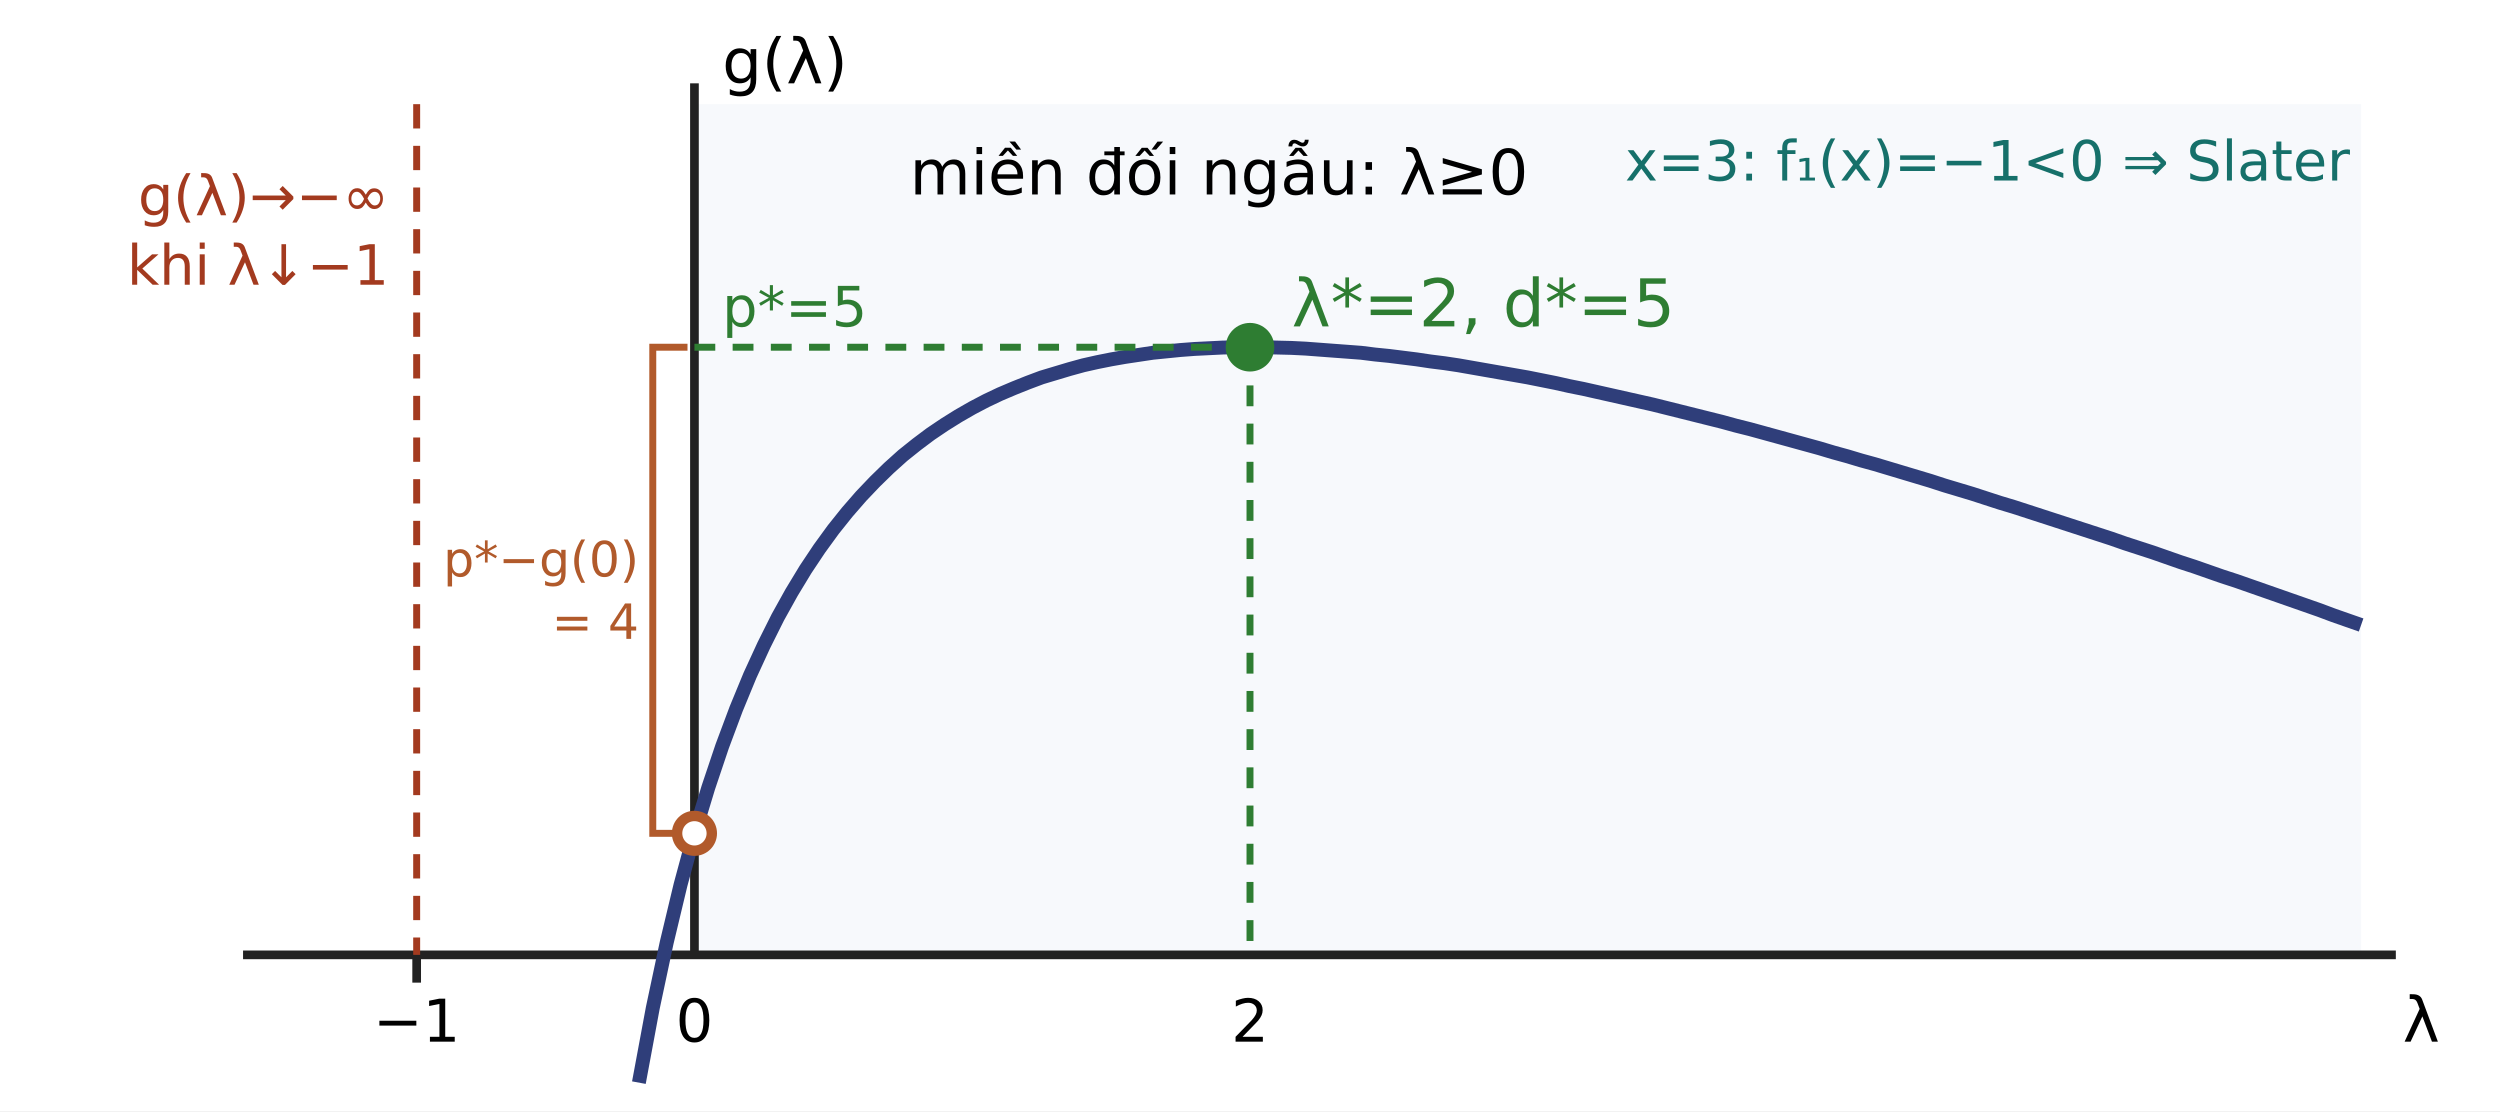
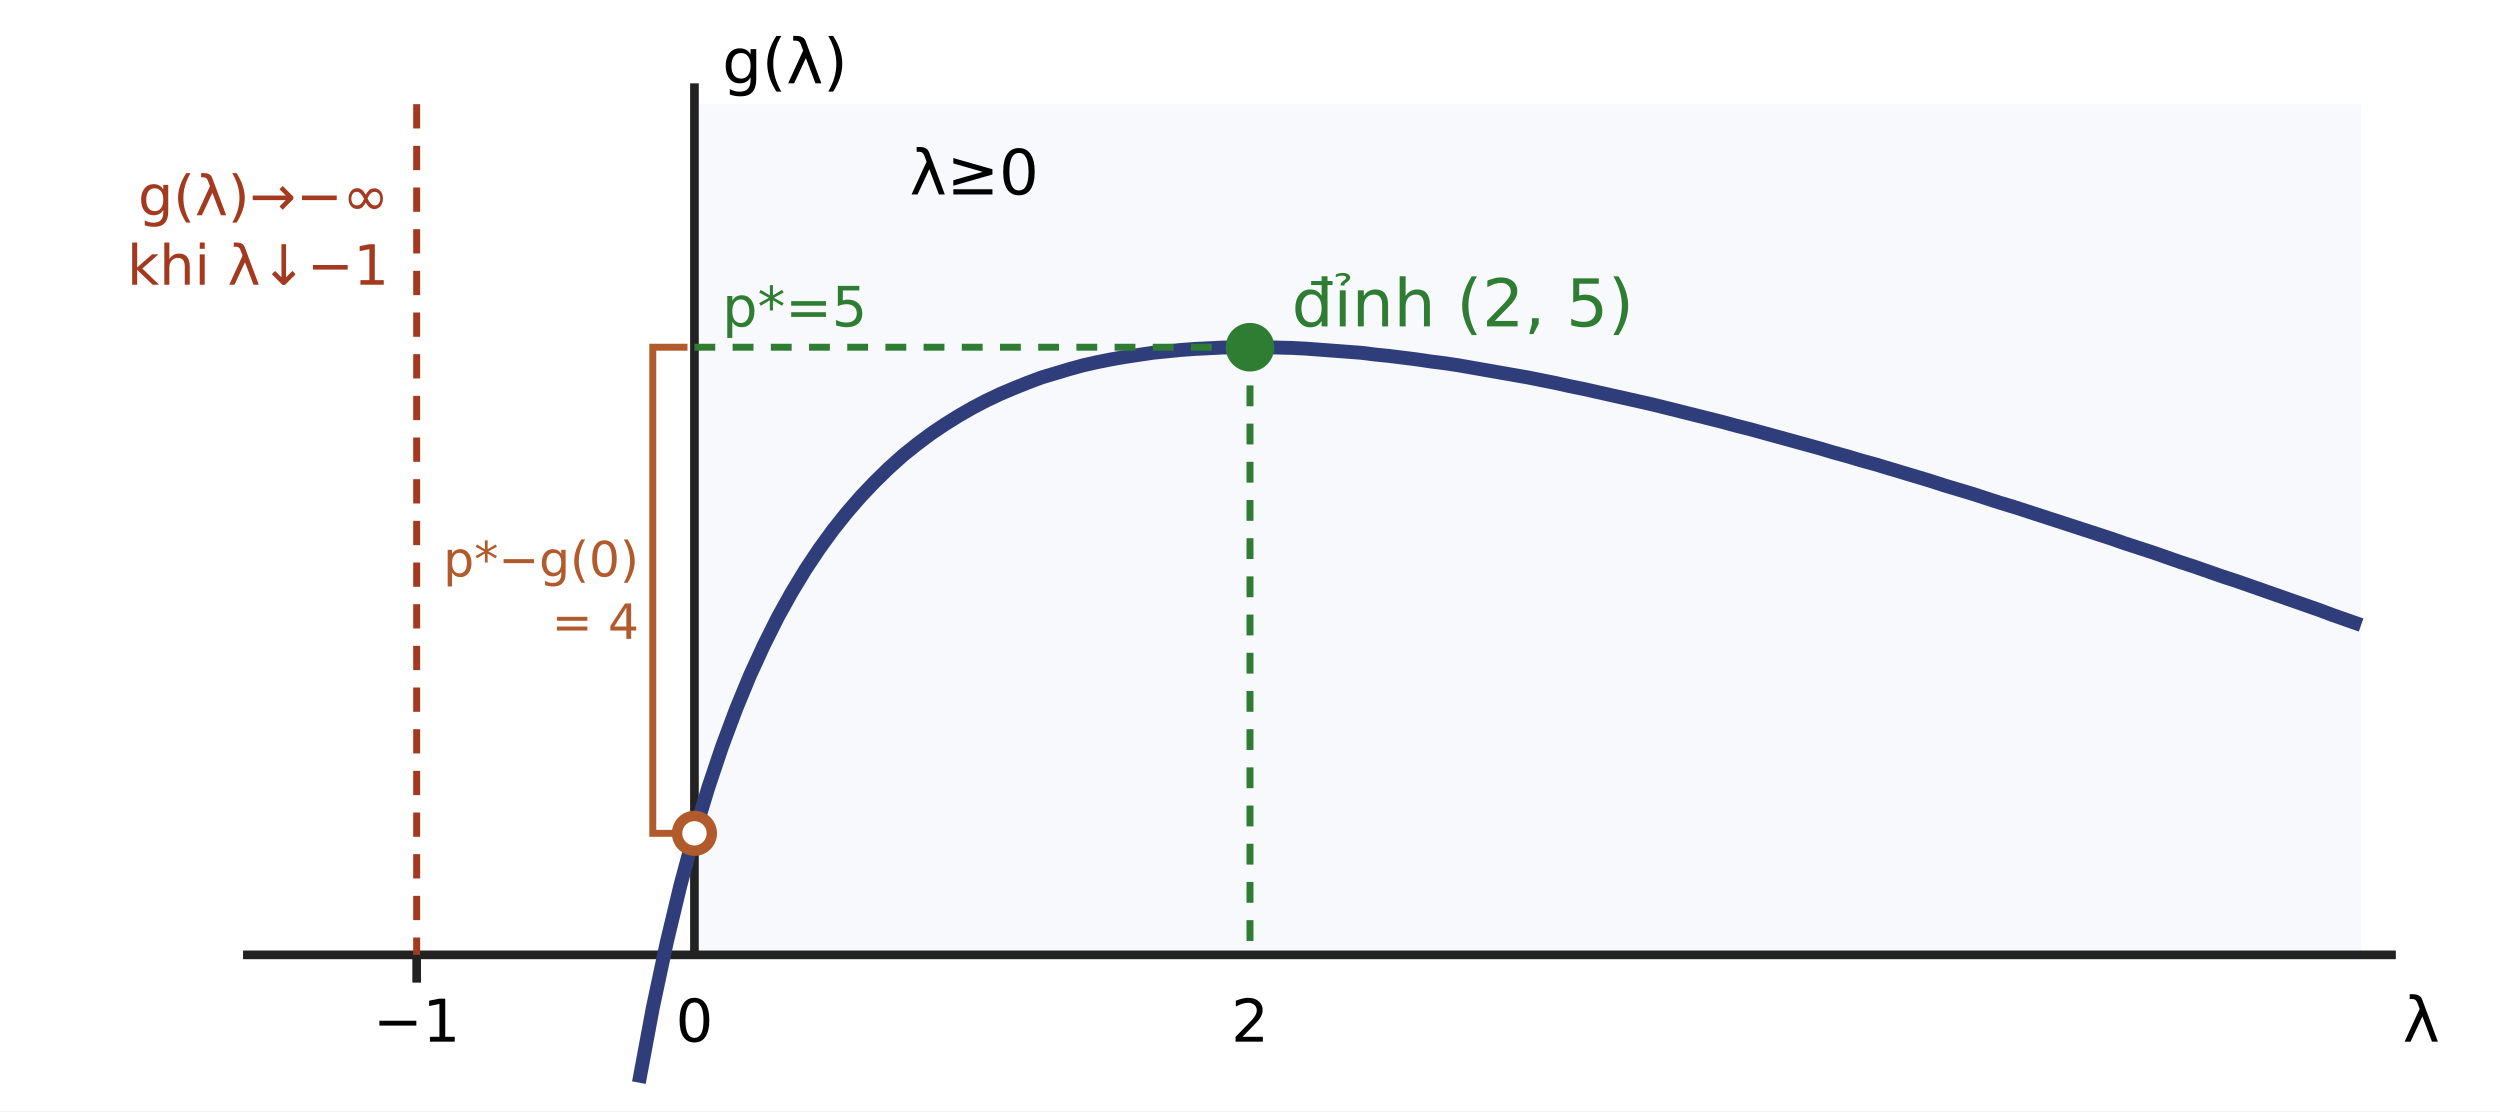
<svg xmlns="http://www.w3.org/2000/svg" viewBox="0 0 720 320" role="img" aria-labelledby="title desc" font-family="DejaVu Sans">
  <rect width="720" height="320" fill="#fff" />
  <rect x="200" y="30" width="480" height="245" fill="#f7f9fc" />
  <path d="M70 275H690M200 275V24M120 275v8" stroke="#222" stroke-width="2.5" fill="none" />
  <line x1="120" y1="30" x2="120" y2="275" stroke="#a33a1f" stroke-width="2" stroke-dasharray="7 5" />
  <polyline points="184.0,311.8 188.0,290.3 192.0,271.5 196.0,254.8 200.0,240.0 204.0,226.8 208.0,214.9 212.0,204.2 216.0,194.5 220.0,185.8 224.0,177.8 228.0,170.6 232.0,164.0 236.0,158.0 240.0,152.5 244.0,147.5 248.0,142.9 252.0,138.7 256.0,134.8 260.0,131.2 264.0,128.0 268.0,125.0 272.0,122.3 276.0,119.8 280.0,117.5 284.0,115.4 288.0,113.5 292.0,111.8 296.0,110.2 300.0,108.7 304.0,107.5 308.0,106.3 312.0,105.2 316.0,104.3 320.0,103.5 324.0,102.8 328.0,102.2 332.0,101.6 336.0,101.2 340.0,100.8 344.0,100.5 348.0,100.3 352.0,100.1 356.0,100.0 360.0,100.0 364.0,100.0 368.0,100.1 372.0,100.2 376.0,100.4 380.0,100.7 384.0,101.0 388.0,101.3 392.0,101.6 396.0,102.1 400.0,102.5 404.0,103.0 408.0,103.5 412.0,104.1 416.0,104.6 420.0,105.2 424.0,105.9 428.0,106.6 432.0,107.3 436.0,108.0 440.0,108.7 444.0,109.5 448.0,110.3 452.0,111.2 456.0,112.0 460.0,112.9 464.0,113.8 468.0,114.7 472.0,115.6 476.0,116.5 480.0,117.5 484.0,118.5 488.0,119.5 492.0,120.5 496.0,121.5 500.0,122.6 504.0,123.6 508.0,124.7 512.0,125.8 516.0,126.9 520.0,128.0 524.0,129.1 528.0,130.3 532.0,131.4 536.0,132.6 540.0,133.7 544.0,134.9 548.0,136.1 552.0,137.3 556.0,138.5 560.0,139.8 564.0,141.0 568.0,142.2 572.0,143.5 576.0,144.8 580.0,146.0 584.0,147.3 588.0,148.6 592.0,149.9 596.0,151.2 600.0,152.5 604.0,153.8 608.0,155.1 612.0,156.5 616.0,157.8 620.0,159.1 624.0,160.5 628.0,161.9 632.0,163.2 636.0,164.6 640.0,166.0 644.0,167.3 648.0,168.7 652.0,170.1 656.0,171.5 660.0,172.9 664.0,174.3 668.0,175.7 672.0,177.2 676.0,178.6 680.0,180.0" fill="none" stroke="#2f3e7a" stroke-width="4" />
  <circle cx="360" cy="100" r="7" fill="#2e7d32" />
  <line x1="360" y1="100" x2="360" y2="275" stroke="#2e7d32" stroke-width="2" stroke-dasharray="6 5" />
  <line x1="200" y1="100" x2="360" y2="100" stroke="#2e7d32" stroke-width="2" stroke-dasharray="6 5" />
-   <text x="372" y="94" font-size="19" fill="#2e7d32">λ*=2, d*=5</text>
+   <text x="372" y="94" font-size="19" fill="#2e7d32">đỉnh (2, 5)</text>
  <path d="M198 100H188V240H198" fill="none" stroke="#b15a2b" stroke-width="2" />
  <circle cx="200" cy="240" r="5" fill="#fff" stroke="#b15a2b" stroke-width="3" />
  <text x="184" y="166" text-anchor="end" font-size="14" fill="#b15a2b">p*−g(0)</text>
  <text x="184" y="184" text-anchor="end" font-size="14" fill="#b15a2b">= 4</text>
  <text x="208" y="94" font-size="16" fill="#2e7d32">p*=5</text>
-   <text x="468" y="52" font-size="16" fill="#16706a">x=3: f₁(x)=−1&lt;0 ⇒ Slater</text>
  <text x="112" y="62" text-anchor="end" font-size="16" fill="#a33a1f">g(λ)→−∞</text>
  <text x="112" y="82" text-anchor="end" font-size="16" fill="#a33a1f">khi λ↓−1</text>
-   <text x="262" y="56" font-size="18">miền đối ngẫu: λ≥0</text>
+   <text x="262" y="56" font-size="18">λ≥0</text>
  <text x="120" y="300" text-anchor="middle" font-size="17">−1</text>
  <text x="200" y="300" text-anchor="middle" font-size="17">0</text>
  <text x="360" y="300" text-anchor="middle" font-size="17">2</text>
  <text x="692" y="300" font-size="18">λ</text>
  <text x="208" y="24" font-size="18">g(λ)</text>
</svg>
